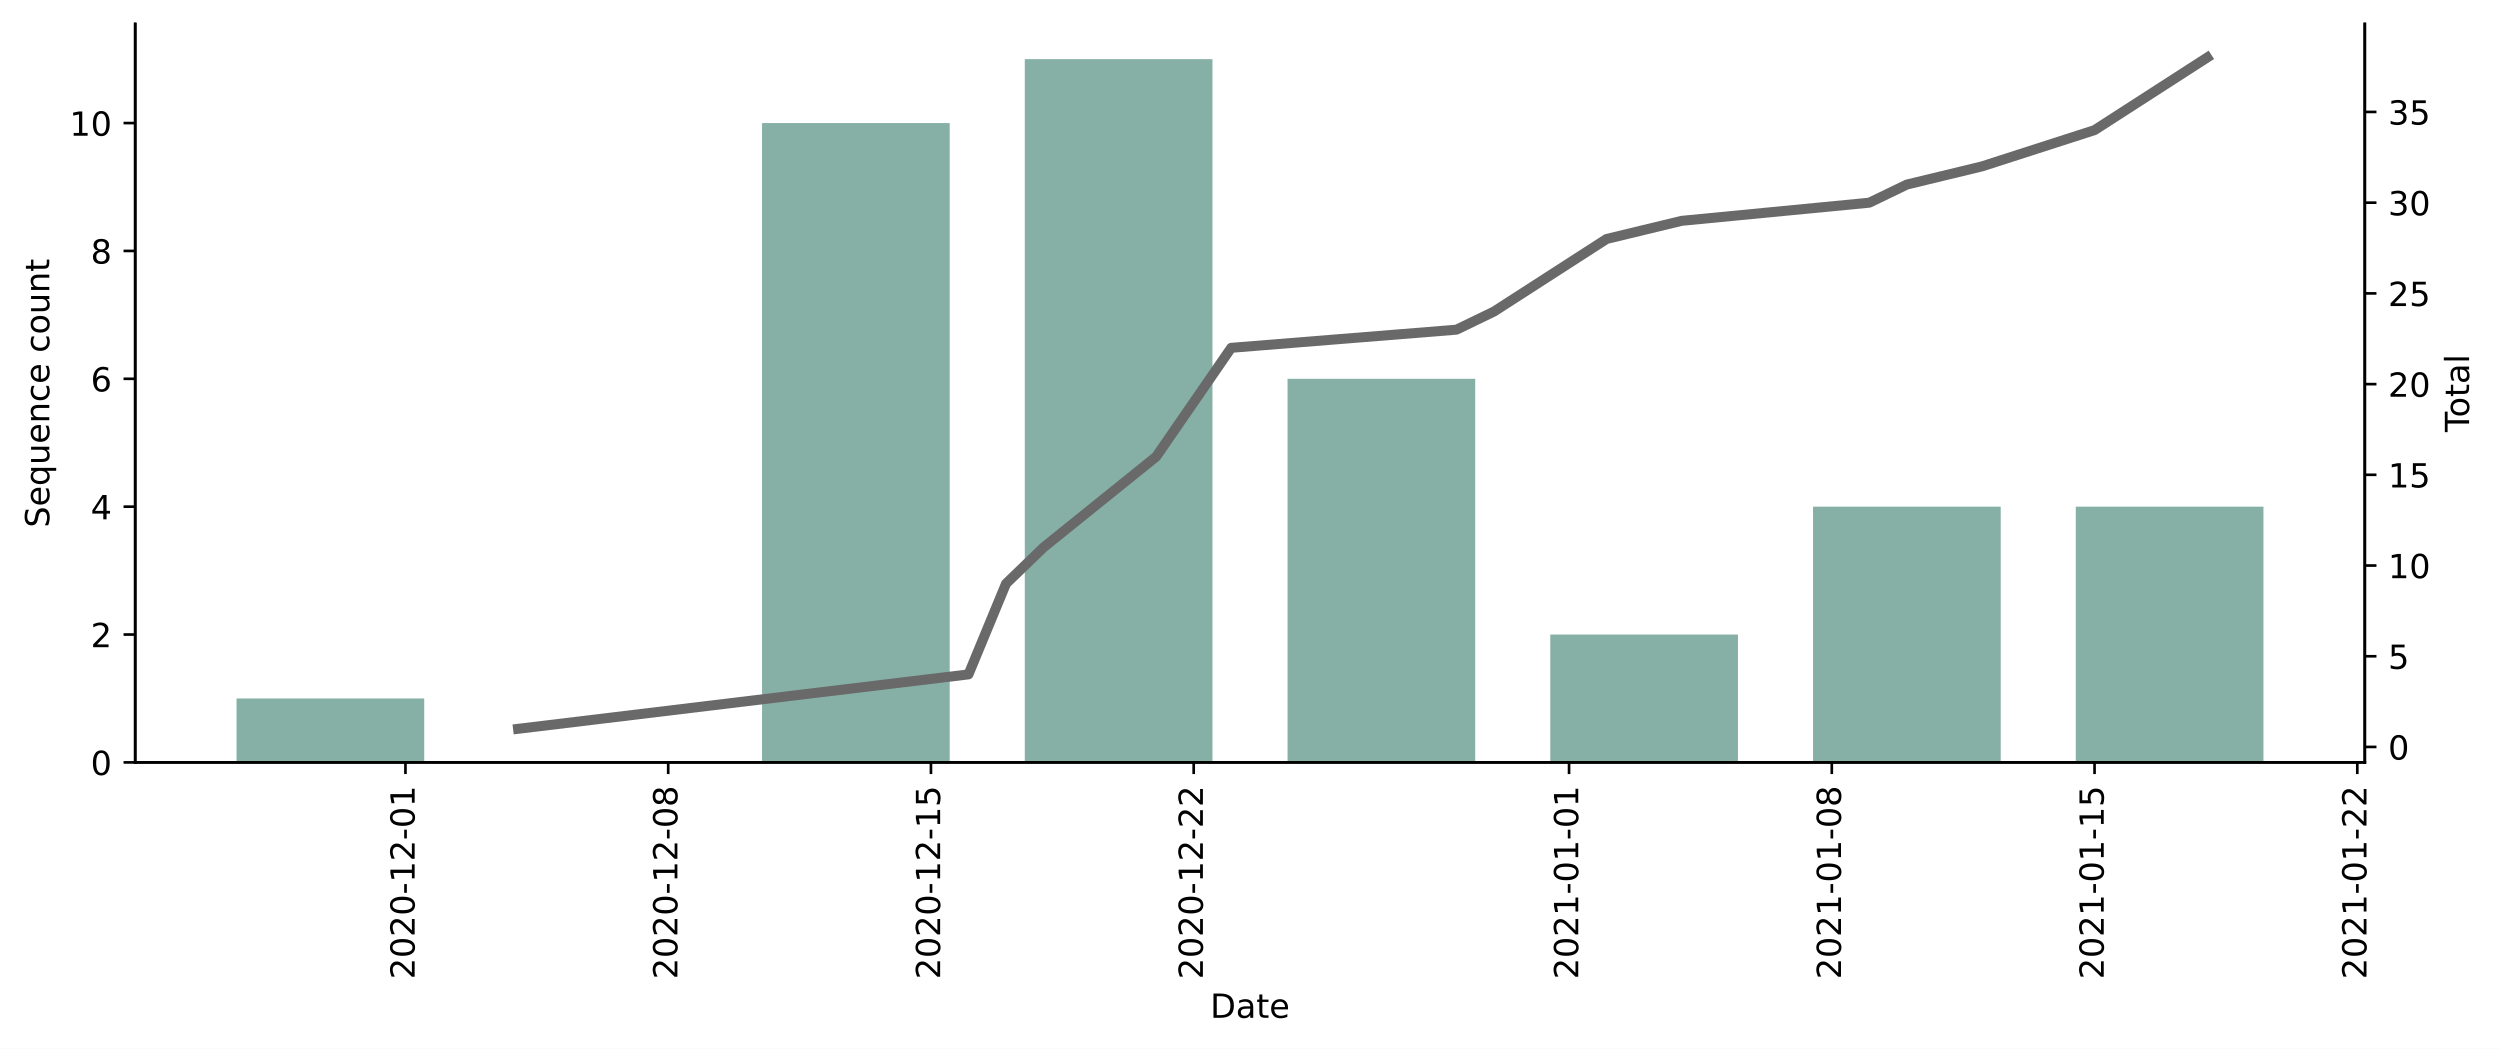
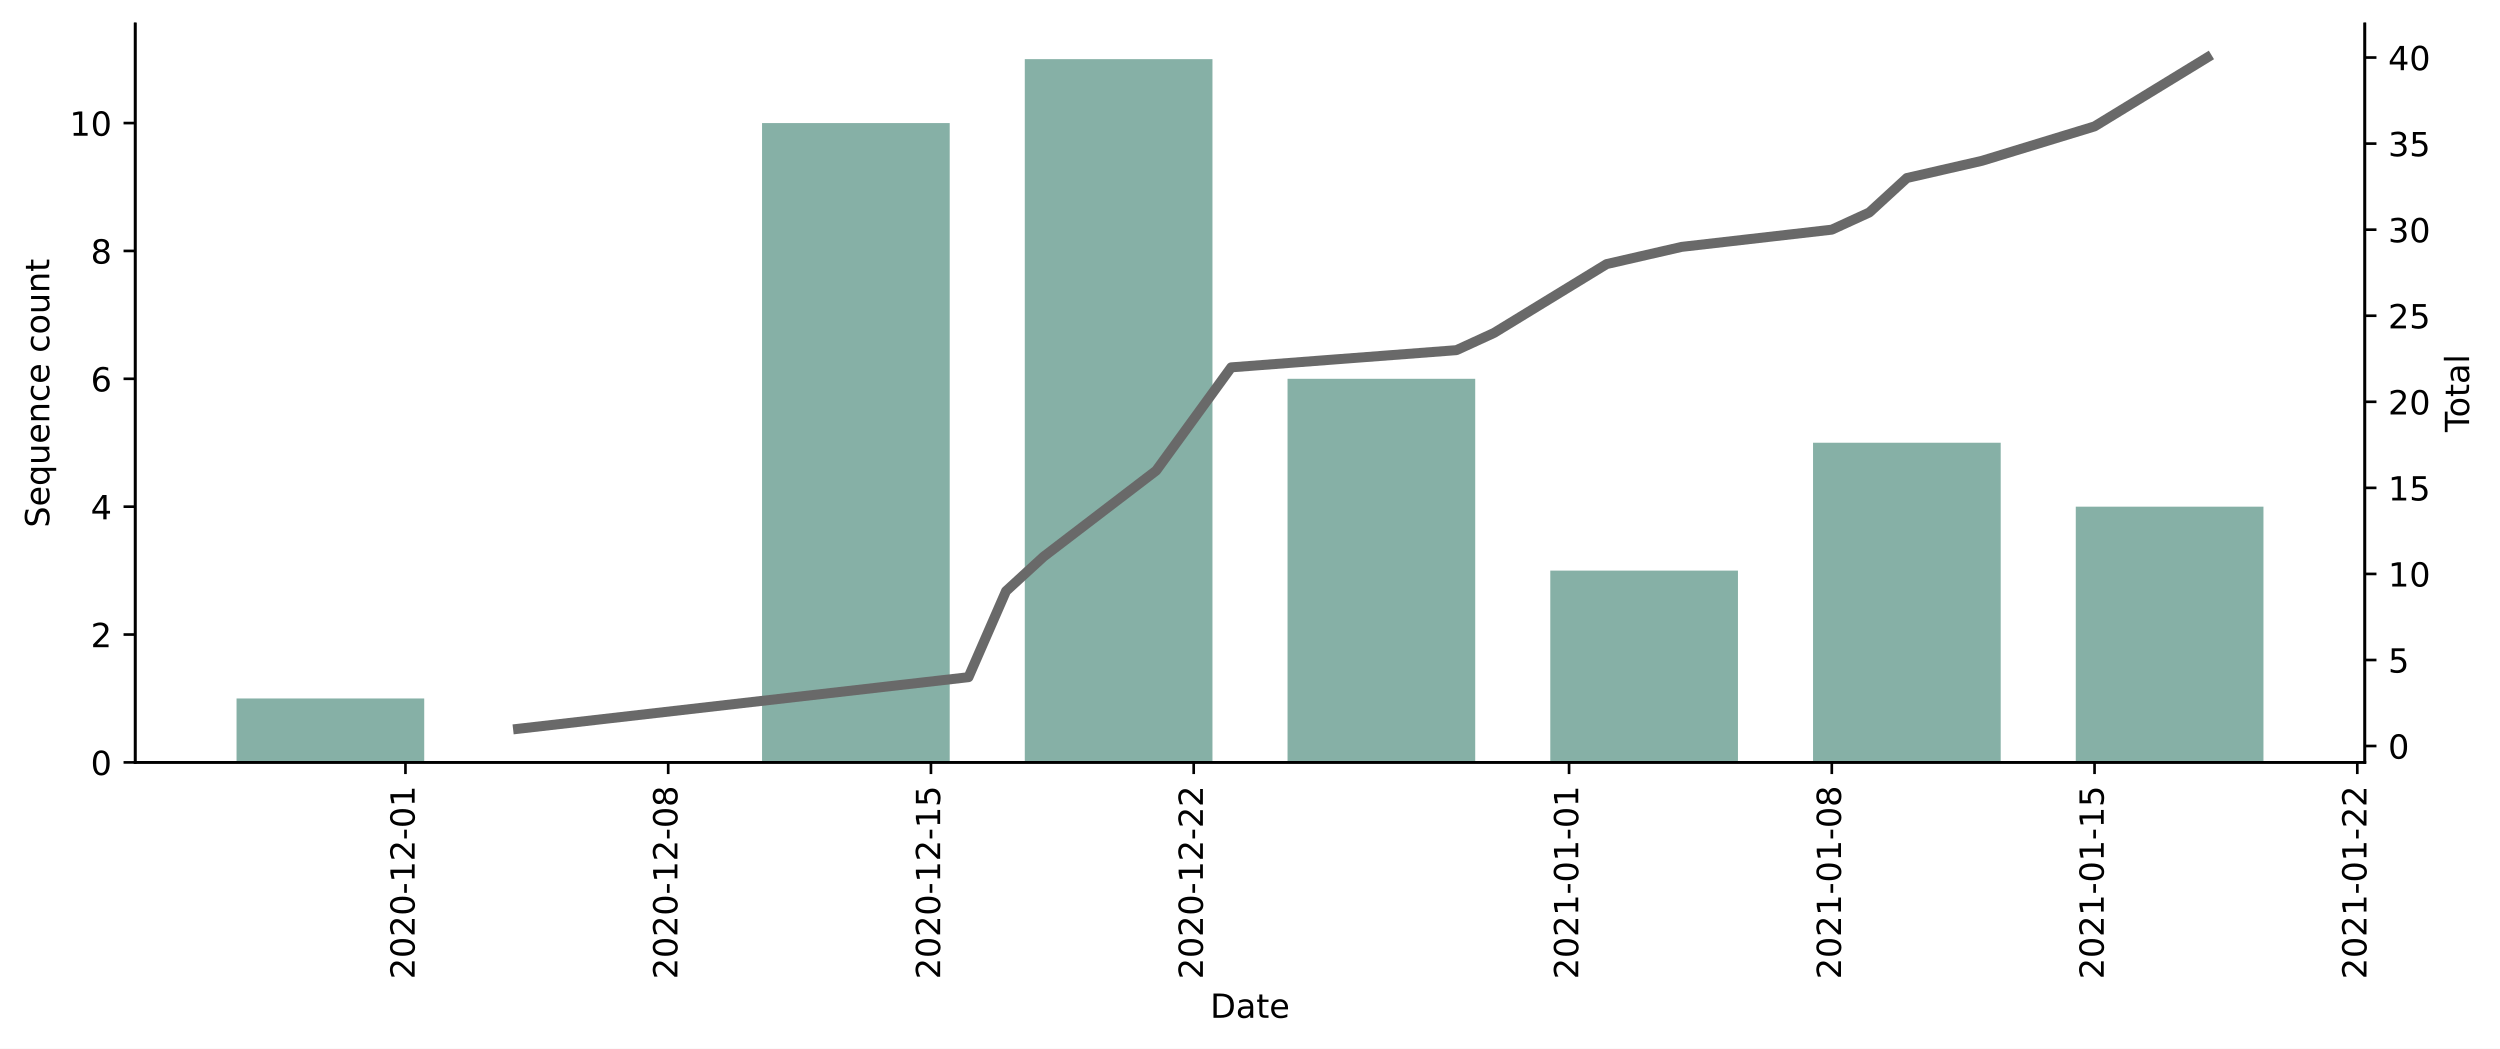
<svg xmlns="http://www.w3.org/2000/svg" xmlns:xlink="http://www.w3.org/1999/xlink" height="314.954pt" version="1.1" viewBox="0 0 750.806 314.954" width="750.806pt">
  <defs>
    <style type="text/css">*{stroke-linecap:butt;stroke-linejoin:round;}</style>
  </defs>
  <g id="figure_1">
    <g id="patch_1">
      <path d="M 0 314.954  L 750.806 314.954  L 750.806 0  L 0 0  z " style="fill:#ffffff;" />
    </g>
    <g id="axes_1">
      <g id="patch_2">
        <path d="M 40.603 228.96  L 710.203 228.96  L 710.203 7.2  L 40.603 7.2  z " style="fill:#ffffff;" />
      </g>
      <g id="patch_3">
-         <path clip-path="url(#pdc04246029)" d="M 71.039 228.96  L 127.403 228.96  L 127.403 209.76  L 71.039 209.76  z " style="fill:#86b0a6;" />
+         <path clip-path="url(#p7e421ec40b)" d="M 71.039 228.96  L 127.403 228.96  L 127.403 209.76  L 71.039 209.76  z " style="fill:#86b0a6;" />
      </g>
      <g id="patch_4">
-         <path clip-path="url(#pdc04246029)" d="M 228.858 228.96  L 285.221 228.96  L 285.221 36.96  L 228.858 36.96  z " style="fill:#86b0a6;" />
+         <path clip-path="url(#p7e421ec40b)" d="M 228.858 228.96  L 285.221 228.96  L 285.221 36.96  L 228.858 36.96  z " style="fill:#86b0a6;" />
      </g>
      <g id="patch_5">
-         <path clip-path="url(#pdc04246029)" d="M 307.767 228.96  L 364.13 228.96  L 364.13 17.76  L 307.767 17.76  z " style="fill:#86b0a6;" />
+         <path clip-path="url(#p7e421ec40b)" d="M 307.767 228.96  L 364.13 228.96  L 364.13 17.76  L 307.767 17.76  z " style="fill:#86b0a6;" />
      </g>
      <g id="patch_6">
-         <path clip-path="url(#pdc04246029)" d="M 386.676 228.96  L 443.039 228.96  L 443.039 113.76  L 386.676 113.76  z " style="fill:#86b0a6;" />
+         <path clip-path="url(#p7e421ec40b)" d="M 386.676 228.96  L 443.039 228.96  L 443.039 113.76  L 386.676 113.76  z " style="fill:#86b0a6;" />
      </g>
      <g id="patch_7">
-         <path clip-path="url(#pdc04246029)" d="M 465.585 228.96  L 521.949 228.96  L 521.949 190.56  L 465.585 190.56  z " style="fill:#86b0a6;" />
+         <path clip-path="url(#p7e421ec40b)" d="M 465.585 228.96  L 521.949 228.96  L 521.949 171.36  L 465.585 171.36  z " style="fill:#86b0a6;" />
      </g>
      <g id="patch_8">
-         <path clip-path="url(#pdc04246029)" d="M 544.494 228.96  L 600.858 228.96  L 600.858 152.16  L 544.494 152.16  z " style="fill:#86b0a6;" />
+         <path clip-path="url(#p7e421ec40b)" d="M 544.494 228.96  L 600.858 228.96  L 600.858 132.96  L 544.494 132.96  z " style="fill:#86b0a6;" />
      </g>
      <g id="patch_9">
-         <path clip-path="url(#pdc04246029)" d="M 623.403 228.96  L 679.767 228.96  L 679.767 152.16  L 623.403 152.16  z " style="fill:#86b0a6;" />
+         <path clip-path="url(#p7e421ec40b)" d="M 623.403 228.96  L 679.767 228.96  L 679.767 152.16  L 623.403 152.16  z " style="fill:#86b0a6;" />
      </g>
      <g id="matplotlib.axis_1">
        <g id="xtick_1">
          <g id="line2d_1">
            <defs>
-               <path d="M 0 0  L 0 3.5  " id="mab1bb2e0e4" style="stroke:#000000;stroke-width:0.8;" />
+               <path d="M 0 0  L 0 3.5  " id="mfe2427b8d0" style="stroke:#000000;stroke-width:0.8;" />
            </defs>
            <g>
-               <use style="stroke:#000000;stroke-width:0.8;" x="121.767" xlink:href="#mab1bb2e0e4" y="228.96" />
+               <use style="stroke:#000000;stroke-width:0.8;" x="121.767" xlink:href="#mfe2427b8d0" y="228.96" />
            </g>
          </g>
          <g id="text_1">
            <g transform="translate(124.5261 294.0756)rotate(-90)scale(0.1 -0.1)">
              <defs>
                <path d="M 19.188 8.297  L 53.609 8.297  L 53.609 0  L 7.328 0  L 7.328 8.297  Q 12.938 14.109 22.625 23.891  Q 32.328 33.688 34.812 36.531  Q 39.547 41.844 41.422 45.531  Q 43.312 49.219 43.312 52.781  Q 43.312 58.594 39.234 62.25  Q 35.156 65.922 28.609 65.922  Q 23.969 65.922 18.812 64.312  Q 13.672 62.703 7.812 59.422  L 7.812 69.391  Q 13.766 71.781 18.938 73  Q 24.125 74.219 28.422 74.219  Q 39.75 74.219 46.484 68.547  Q 53.219 62.891 53.219 53.422  Q 53.219 48.922 51.531 44.891  Q 49.859 40.875 45.406 35.406  Q 44.188 33.984 37.641 27.219  Q 31.109 20.453 19.188 8.297  z " id="DejaVuSans-50" />
                <path d="M 31.781 66.406  Q 24.172 66.406 20.328 58.906  Q 16.5 51.422 16.5 36.375  Q 16.5 21.391 20.328 13.891  Q 24.172 6.391 31.781 6.391  Q 39.453 6.391 43.281 13.891  Q 47.125 21.391 47.125 36.375  Q 47.125 51.422 43.281 58.906  Q 39.453 66.406 31.781 66.406  z M 31.781 74.219  Q 44.047 74.219 50.516 64.516  Q 56.984 54.828 56.984 36.375  Q 56.984 17.969 50.516 8.266  Q 44.047 -1.422 31.781 -1.422  Q 19.531 -1.422 13.062 8.266  Q 6.594 17.969 6.594 36.375  Q 6.594 54.828 13.062 64.516  Q 19.531 74.219 31.781 74.219  z " id="DejaVuSans-48" />
                <path d="M 4.891 31.391  L 31.203 31.391  L 31.203 23.391  L 4.891 23.391  z " id="DejaVuSans-45" />
                <path d="M 12.406 8.297  L 28.516 8.297  L 28.516 63.922  L 10.984 60.406  L 10.984 69.391  L 28.422 72.906  L 38.281 72.906  L 38.281 8.297  L 54.391 8.297  L 54.391 0  L 12.406 0  z " id="DejaVuSans-49" />
              </defs>
              <use xlink:href="#DejaVuSans-50" />
              <use x="63.623" xlink:href="#DejaVuSans-48" />
              <use x="127.246" xlink:href="#DejaVuSans-50" />
              <use x="190.869" xlink:href="#DejaVuSans-48" />
              <use x="254.492" xlink:href="#DejaVuSans-45" />
              <use x="290.576" xlink:href="#DejaVuSans-49" />
              <use x="354.199" xlink:href="#DejaVuSans-50" />
              <use x="417.822" xlink:href="#DejaVuSans-45" />
              <use x="453.906" xlink:href="#DejaVuSans-48" />
              <use x="517.529" xlink:href="#DejaVuSans-49" />
            </g>
          </g>
        </g>
        <g id="xtick_2">
          <g id="line2d_2">
            <g>
-               <use style="stroke:#000000;stroke-width:0.8;" x="200.676" xlink:href="#mab1bb2e0e4" y="228.96" />
+               <use style="stroke:#000000;stroke-width:0.8;" x="200.676" xlink:href="#mfe2427b8d0" y="228.96" />
            </g>
          </g>
          <g id="text_2">
            <g transform="translate(203.4352 294.0756)rotate(-90)scale(0.1 -0.1)">
              <defs>
                <path d="M 31.781 34.625  Q 24.75 34.625 20.719 30.859  Q 16.703 27.094 16.703 20.516  Q 16.703 13.922 20.719 10.156  Q 24.75 6.391 31.781 6.391  Q 38.812 6.391 42.859 10.172  Q 46.922 13.969 46.922 20.516  Q 46.922 27.094 42.891 30.859  Q 38.875 34.625 31.781 34.625  z M 21.922 38.812  Q 15.578 40.375 12.031 44.719  Q 8.5 49.078 8.5 55.328  Q 8.5 64.062 14.719 69.141  Q 20.953 74.219 31.781 74.219  Q 42.672 74.219 48.875 69.141  Q 55.078 64.062 55.078 55.328  Q 55.078 49.078 51.531 44.719  Q 48 40.375 41.703 38.812  Q 48.828 37.156 52.797 32.312  Q 56.781 27.484 56.781 20.516  Q 56.781 9.906 50.312 4.234  Q 43.844 -1.422 31.781 -1.422  Q 19.734 -1.422 13.25 4.234  Q 6.781 9.906 6.781 20.516  Q 6.781 27.484 10.781 32.312  Q 14.797 37.156 21.922 38.812  z M 18.312 54.391  Q 18.312 48.734 21.844 45.562  Q 25.391 42.391 31.781 42.391  Q 38.141 42.391 41.719 45.562  Q 45.312 48.734 45.312 54.391  Q 45.312 60.062 41.719 63.234  Q 38.141 66.406 31.781 66.406  Q 25.391 66.406 21.844 63.234  Q 18.312 60.062 18.312 54.391  z " id="DejaVuSans-56" />
              </defs>
              <use xlink:href="#DejaVuSans-50" />
              <use x="63.623" xlink:href="#DejaVuSans-48" />
              <use x="127.246" xlink:href="#DejaVuSans-50" />
              <use x="190.869" xlink:href="#DejaVuSans-48" />
              <use x="254.492" xlink:href="#DejaVuSans-45" />
              <use x="290.576" xlink:href="#DejaVuSans-49" />
              <use x="354.199" xlink:href="#DejaVuSans-50" />
              <use x="417.822" xlink:href="#DejaVuSans-45" />
              <use x="453.906" xlink:href="#DejaVuSans-48" />
              <use x="517.529" xlink:href="#DejaVuSans-56" />
            </g>
          </g>
        </g>
        <g id="xtick_3">
          <g id="line2d_3">
            <g>
-               <use style="stroke:#000000;stroke-width:0.8;" x="279.585" xlink:href="#mab1bb2e0e4" y="228.96" />
+               <use style="stroke:#000000;stroke-width:0.8;" x="279.585" xlink:href="#mfe2427b8d0" y="228.96" />
            </g>
          </g>
          <g id="text_3">
            <g transform="translate(282.3443 294.0756)rotate(-90)scale(0.1 -0.1)">
              <defs>
                <path d="M 10.797 72.906  L 49.516 72.906  L 49.516 64.594  L 19.828 64.594  L 19.828 46.734  Q 21.969 47.469 24.109 47.828  Q 26.266 48.188 28.422 48.188  Q 40.625 48.188 47.75 41.5  Q 54.891 34.812 54.891 23.391  Q 54.891 11.625 47.562 5.094  Q 40.234 -1.422 26.906 -1.422  Q 22.312 -1.422 17.547 -0.641  Q 12.797 0.141 7.719 1.703  L 7.719 11.625  Q 12.109 9.234 16.797 8.062  Q 21.484 6.891 26.703 6.891  Q 35.156 6.891 40.078 11.328  Q 45.016 15.766 45.016 23.391  Q 45.016 31 40.078 35.438  Q 35.156 39.891 26.703 39.891  Q 22.75 39.891 18.812 39.016  Q 14.891 38.141 10.797 36.281  z " id="DejaVuSans-53" />
              </defs>
              <use xlink:href="#DejaVuSans-50" />
              <use x="63.623" xlink:href="#DejaVuSans-48" />
              <use x="127.246" xlink:href="#DejaVuSans-50" />
              <use x="190.869" xlink:href="#DejaVuSans-48" />
              <use x="254.492" xlink:href="#DejaVuSans-45" />
              <use x="290.576" xlink:href="#DejaVuSans-49" />
              <use x="354.199" xlink:href="#DejaVuSans-50" />
              <use x="417.822" xlink:href="#DejaVuSans-45" />
              <use x="453.906" xlink:href="#DejaVuSans-49" />
              <use x="517.529" xlink:href="#DejaVuSans-53" />
            </g>
          </g>
        </g>
        <g id="xtick_4">
          <g id="line2d_4">
            <g>
-               <use style="stroke:#000000;stroke-width:0.8;" x="358.494" xlink:href="#mab1bb2e0e4" y="228.96" />
+               <use style="stroke:#000000;stroke-width:0.8;" x="358.494" xlink:href="#mfe2427b8d0" y="228.96" />
            </g>
          </g>
          <g id="text_4">
            <g transform="translate(361.2534 294.0756)rotate(-90)scale(0.1 -0.1)">
              <use xlink:href="#DejaVuSans-50" />
              <use x="63.623" xlink:href="#DejaVuSans-48" />
              <use x="127.246" xlink:href="#DejaVuSans-50" />
              <use x="190.869" xlink:href="#DejaVuSans-48" />
              <use x="254.492" xlink:href="#DejaVuSans-45" />
              <use x="290.576" xlink:href="#DejaVuSans-49" />
              <use x="354.199" xlink:href="#DejaVuSans-50" />
              <use x="417.822" xlink:href="#DejaVuSans-45" />
              <use x="453.906" xlink:href="#DejaVuSans-50" />
              <use x="517.529" xlink:href="#DejaVuSans-50" />
            </g>
          </g>
        </g>
        <g id="xtick_5">
          <g id="line2d_5">
            <g>
-               <use style="stroke:#000000;stroke-width:0.8;" x="471.221" xlink:href="#mab1bb2e0e4" y="228.96" />
+               <use style="stroke:#000000;stroke-width:0.8;" x="471.221" xlink:href="#mfe2427b8d0" y="228.96" />
            </g>
          </g>
          <g id="text_5">
            <g transform="translate(473.9807 294.0756)rotate(-90)scale(0.1 -0.1)">
              <use xlink:href="#DejaVuSans-50" />
              <use x="63.623" xlink:href="#DejaVuSans-48" />
              <use x="127.246" xlink:href="#DejaVuSans-50" />
              <use x="190.869" xlink:href="#DejaVuSans-49" />
              <use x="254.492" xlink:href="#DejaVuSans-45" />
              <use x="290.576" xlink:href="#DejaVuSans-48" />
              <use x="354.199" xlink:href="#DejaVuSans-49" />
              <use x="417.822" xlink:href="#DejaVuSans-45" />
              <use x="453.906" xlink:href="#DejaVuSans-48" />
              <use x="517.529" xlink:href="#DejaVuSans-49" />
            </g>
          </g>
        </g>
        <g id="xtick_6">
          <g id="line2d_6">
            <g>
-               <use style="stroke:#000000;stroke-width:0.8;" x="550.13" xlink:href="#mab1bb2e0e4" y="228.96" />
+               <use style="stroke:#000000;stroke-width:0.8;" x="550.13" xlink:href="#mfe2427b8d0" y="228.96" />
            </g>
          </g>
          <g id="text_6">
            <g transform="translate(552.8898 294.0756)rotate(-90)scale(0.1 -0.1)">
              <use xlink:href="#DejaVuSans-50" />
              <use x="63.623" xlink:href="#DejaVuSans-48" />
              <use x="127.246" xlink:href="#DejaVuSans-50" />
              <use x="190.869" xlink:href="#DejaVuSans-49" />
              <use x="254.492" xlink:href="#DejaVuSans-45" />
              <use x="290.576" xlink:href="#DejaVuSans-48" />
              <use x="354.199" xlink:href="#DejaVuSans-49" />
              <use x="417.822" xlink:href="#DejaVuSans-45" />
              <use x="453.906" xlink:href="#DejaVuSans-48" />
              <use x="517.529" xlink:href="#DejaVuSans-56" />
            </g>
          </g>
        </g>
        <g id="xtick_7">
          <g id="line2d_7">
            <g>
-               <use style="stroke:#000000;stroke-width:0.8;" x="629.039" xlink:href="#mab1bb2e0e4" y="228.96" />
+               <use style="stroke:#000000;stroke-width:0.8;" x="629.039" xlink:href="#mfe2427b8d0" y="228.96" />
            </g>
          </g>
          <g id="text_7">
            <g transform="translate(631.7989 294.0756)rotate(-90)scale(0.1 -0.1)">
              <use xlink:href="#DejaVuSans-50" />
              <use x="63.623" xlink:href="#DejaVuSans-48" />
              <use x="127.246" xlink:href="#DejaVuSans-50" />
              <use x="190.869" xlink:href="#DejaVuSans-49" />
              <use x="254.492" xlink:href="#DejaVuSans-45" />
              <use x="290.576" xlink:href="#DejaVuSans-48" />
              <use x="354.199" xlink:href="#DejaVuSans-49" />
              <use x="417.822" xlink:href="#DejaVuSans-45" />
              <use x="453.906" xlink:href="#DejaVuSans-49" />
              <use x="517.529" xlink:href="#DejaVuSans-53" />
            </g>
          </g>
        </g>
        <g id="xtick_8">
          <g id="line2d_8">
            <g>
-               <use style="stroke:#000000;stroke-width:0.8;" x="707.949" xlink:href="#mab1bb2e0e4" y="228.96" />
+               <use style="stroke:#000000;stroke-width:0.8;" x="707.949" xlink:href="#mfe2427b8d0" y="228.96" />
            </g>
          </g>
          <g id="text_8">
            <g transform="translate(710.708 294.0756)rotate(-90)scale(0.1 -0.1)">
              <use xlink:href="#DejaVuSans-50" />
              <use x="63.623" xlink:href="#DejaVuSans-48" />
              <use x="127.246" xlink:href="#DejaVuSans-50" />
              <use x="190.869" xlink:href="#DejaVuSans-49" />
              <use x="254.492" xlink:href="#DejaVuSans-45" />
              <use x="290.576" xlink:href="#DejaVuSans-48" />
              <use x="354.199" xlink:href="#DejaVuSans-49" />
              <use x="417.822" xlink:href="#DejaVuSans-45" />
              <use x="453.906" xlink:href="#DejaVuSans-50" />
              <use x="517.529" xlink:href="#DejaVuSans-50" />
            </g>
          </g>
        </g>
        <g id="text_9">
          <g transform="translate(363.4523 305.6741)scale(0.1 -0.1)">
            <defs>
              <path d="M 19.672 64.797  L 19.672 8.109  L 31.594 8.109  Q 46.688 8.109 53.688 14.938  Q 60.688 21.781 60.688 36.531  Q 60.688 51.172 53.688 57.984  Q 46.688 64.797 31.594 64.797  z M 9.812 72.906  L 30.078 72.906  Q 51.266 72.906 61.172 64.094  Q 71.094 55.281 71.094 36.531  Q 71.094 17.672 61.125 8.828  Q 51.172 0 30.078 0  L 9.812 0  z " id="DejaVuSans-68" />
              <path d="M 34.281 27.484  Q 23.391 27.484 19.188 25  Q 14.984 22.516 14.984 16.5  Q 14.984 11.719 18.141 8.906  Q 21.297 6.109 26.703 6.109  Q 34.188 6.109 38.703 11.406  Q 43.219 16.703 43.219 25.484  L 43.219 27.484  z M 52.203 31.203  L 52.203 0  L 43.219 0  L 43.219 8.297  Q 40.141 3.328 35.547 0.953  Q 30.953 -1.422 24.312 -1.422  Q 15.922 -1.422 10.953 3.297  Q 6 8.016 6 15.922  Q 6 25.141 12.172 29.828  Q 18.359 34.516 30.609 34.516  L 43.219 34.516  L 43.219 35.406  Q 43.219 41.609 39.141 45  Q 35.062 48.391 27.688 48.391  Q 23 48.391 18.547 47.266  Q 14.109 46.141 10.016 43.891  L 10.016 52.203  Q 14.938 54.109 19.578 55.047  Q 24.219 56 28.609 56  Q 40.484 56 46.344 49.844  Q 52.203 43.703 52.203 31.203  z " id="DejaVuSans-97" />
              <path d="M 18.312 70.219  L 18.312 54.688  L 36.812 54.688  L 36.812 47.703  L 18.312 47.703  L 18.312 18.016  Q 18.312 11.328 20.141 9.422  Q 21.969 7.516 27.594 7.516  L 36.812 7.516  L 36.812 0  L 27.594 0  Q 17.188 0 13.234 3.875  Q 9.281 7.766 9.281 18.016  L 9.281 47.703  L 2.688 47.703  L 2.688 54.688  L 9.281 54.688  L 9.281 70.219  z " id="DejaVuSans-116" />
              <path d="M 56.203 29.594  L 56.203 25.203  L 14.891 25.203  Q 15.484 15.922 20.484 11.062  Q 25.484 6.203 34.422 6.203  Q 39.594 6.203 44.453 7.469  Q 49.312 8.734 54.109 11.281  L 54.109 2.781  Q 49.266 0.734 44.188 -0.344  Q 39.109 -1.422 33.891 -1.422  Q 20.797 -1.422 13.156 6.188  Q 5.516 13.812 5.516 26.812  Q 5.516 40.234 12.766 48.109  Q 20.016 56 32.328 56  Q 43.359 56 49.781 48.891  Q 56.203 41.797 56.203 29.594  z M 47.219 32.234  Q 47.125 39.594 43.094 43.984  Q 39.062 48.391 32.422 48.391  Q 24.906 48.391 20.391 44.141  Q 15.875 39.891 15.188 32.172  z " id="DejaVuSans-101" />
            </defs>
            <use xlink:href="#DejaVuSans-68" />
            <use x="77.002" xlink:href="#DejaVuSans-97" />
            <use x="138.281" xlink:href="#DejaVuSans-116" />
            <use x="177.49" xlink:href="#DejaVuSans-101" />
          </g>
        </g>
      </g>
      <g id="matplotlib.axis_2">
        <g id="ytick_1">
          <g id="line2d_9">
            <defs>
-               <path d="M 0 0  L -3.5 0  " id="mfda77a955a" style="stroke:#000000;stroke-width:0.8;" />
+               <path d="M 0 0  L -3.5 0  " id="m19a4725047" style="stroke:#000000;stroke-width:0.8;" />
            </defs>
            <g>
-               <use style="stroke:#000000;stroke-width:0.8;" x="40.603" xlink:href="#mfda77a955a" y="228.96" />
+               <use style="stroke:#000000;stroke-width:0.8;" x="40.603" xlink:href="#m19a4725047" y="228.96" />
            </g>
          </g>
          <g id="text_10">
            <g transform="translate(27.24063 232.7592)scale(0.1 -0.1)">
              <use xlink:href="#DejaVuSans-48" />
            </g>
          </g>
        </g>
        <g id="ytick_2">
          <g id="line2d_10">
            <g>
-               <use style="stroke:#000000;stroke-width:0.8;" x="40.603" xlink:href="#mfda77a955a" y="190.56" />
+               <use style="stroke:#000000;stroke-width:0.8;" x="40.603" xlink:href="#m19a4725047" y="190.56" />
            </g>
          </g>
          <g id="text_11">
            <g transform="translate(27.24063 194.3592)scale(0.1 -0.1)">
              <use xlink:href="#DejaVuSans-50" />
            </g>
          </g>
        </g>
        <g id="ytick_3">
          <g id="line2d_11">
            <g>
-               <use style="stroke:#000000;stroke-width:0.8;" x="40.603" xlink:href="#mfda77a955a" y="152.16" />
+               <use style="stroke:#000000;stroke-width:0.8;" x="40.603" xlink:href="#m19a4725047" y="152.16" />
            </g>
          </g>
          <g id="text_12">
            <g transform="translate(27.24063 155.9592)scale(0.1 -0.1)">
              <defs>
                <path d="M 37.797 64.312  L 12.891 25.391  L 37.797 25.391  z M 35.203 72.906  L 47.609 72.906  L 47.609 25.391  L 58.016 25.391  L 58.016 17.188  L 47.609 17.188  L 47.609 0  L 37.797 0  L 37.797 17.188  L 4.891 17.188  L 4.891 26.703  z " id="DejaVuSans-52" />
              </defs>
              <use xlink:href="#DejaVuSans-52" />
            </g>
          </g>
        </g>
        <g id="ytick_4">
          <g id="line2d_12">
            <g>
-               <use style="stroke:#000000;stroke-width:0.8;" x="40.603" xlink:href="#mfda77a955a" y="113.76" />
+               <use style="stroke:#000000;stroke-width:0.8;" x="40.603" xlink:href="#m19a4725047" y="113.76" />
            </g>
          </g>
          <g id="text_13">
            <g transform="translate(27.24063 117.5592)scale(0.1 -0.1)">
              <defs>
                <path d="M 33.016 40.375  Q 26.375 40.375 22.484 35.828  Q 18.609 31.297 18.609 23.391  Q 18.609 15.531 22.484 10.953  Q 26.375 6.391 33.016 6.391  Q 39.656 6.391 43.531 10.953  Q 47.406 15.531 47.406 23.391  Q 47.406 31.297 43.531 35.828  Q 39.656 40.375 33.016 40.375  z M 52.594 71.297  L 52.594 62.312  Q 48.875 64.062 45.094 64.984  Q 41.312 65.922 37.594 65.922  Q 27.828 65.922 22.672 59.328  Q 17.531 52.734 16.797 39.406  Q 19.672 43.656 24.016 45.922  Q 28.375 48.188 33.594 48.188  Q 44.578 48.188 50.953 41.516  Q 57.328 34.859 57.328 23.391  Q 57.328 12.156 50.688 5.359  Q 44.047 -1.422 33.016 -1.422  Q 20.359 -1.422 13.672 8.266  Q 6.984 17.969 6.984 36.375  Q 6.984 53.656 15.188 63.938  Q 23.391 74.219 37.203 74.219  Q 40.922 74.219 44.703 73.484  Q 48.484 72.75 52.594 71.297  z " id="DejaVuSans-54" />
              </defs>
              <use xlink:href="#DejaVuSans-54" />
            </g>
          </g>
        </g>
        <g id="ytick_5">
          <g id="line2d_13">
            <g>
-               <use style="stroke:#000000;stroke-width:0.8;" x="40.603" xlink:href="#mfda77a955a" y="75.36" />
+               <use style="stroke:#000000;stroke-width:0.8;" x="40.603" xlink:href="#m19a4725047" y="75.36" />
            </g>
          </g>
          <g id="text_14">
            <g transform="translate(27.24063 79.15922)scale(0.1 -0.1)">
              <use xlink:href="#DejaVuSans-56" />
            </g>
          </g>
        </g>
        <g id="ytick_6">
          <g id="line2d_14">
            <g>
-               <use style="stroke:#000000;stroke-width:0.8;" x="40.603" xlink:href="#mfda77a955a" y="36.96" />
+               <use style="stroke:#000000;stroke-width:0.8;" x="40.603" xlink:href="#m19a4725047" y="36.96" />
            </g>
          </g>
          <g id="text_15">
            <g transform="translate(20.87813 40.75922)scale(0.1 -0.1)">
              <use xlink:href="#DejaVuSans-49" />
              <use x="63.623" xlink:href="#DejaVuSans-48" />
            </g>
          </g>
        </g>
        <g id="text_16">
          <g transform="translate(14.79844 158.4402)rotate(-90)scale(0.1 -0.1)">
            <defs>
              <path d="M 53.516 70.516  L 53.516 60.891  Q 47.906 63.578 42.922 64.891  Q 37.938 66.219 33.297 66.219  Q 25.25 66.219 20.875 63.094  Q 16.5 59.969 16.5 54.203  Q 16.5 49.359 19.406 46.891  Q 22.312 44.438 30.422 42.922  L 36.375 41.703  Q 47.406 39.594 52.656 34.297  Q 57.906 29 57.906 20.125  Q 57.906 9.516 50.797 4.047  Q 43.703 -1.422 29.984 -1.422  Q 24.812 -1.422 18.969 -0.25  Q 13.141 0.922 6.891 3.219  L 6.891 13.375  Q 12.891 10.016 18.656 8.297  Q 24.422 6.594 29.984 6.594  Q 38.422 6.594 43.016 9.906  Q 47.609 13.234 47.609 19.391  Q 47.609 24.75 44.312 27.781  Q 41.016 30.812 33.5 32.328  L 27.484 33.5  Q 16.453 35.688 11.516 40.375  Q 6.594 45.062 6.594 53.422  Q 6.594 63.094 13.406 68.656  Q 20.219 74.219 32.172 74.219  Q 37.312 74.219 42.625 73.281  Q 47.953 72.359 53.516 70.516  z " id="DejaVuSans-83" />
              <path d="M 14.797 27.297  Q 14.797 17.391 18.875 11.75  Q 22.953 6.109 30.078 6.109  Q 37.203 6.109 41.297 11.75  Q 45.406 17.391 45.406 27.297  Q 45.406 37.203 41.297 42.844  Q 37.203 48.484 30.078 48.484  Q 22.953 48.484 18.875 42.844  Q 14.797 37.203 14.797 27.297  z M 45.406 8.203  Q 42.578 3.328 38.25 0.953  Q 33.938 -1.422 27.875 -1.422  Q 17.969 -1.422 11.734 6.484  Q 5.516 14.406 5.516 27.297  Q 5.516 40.188 11.734 48.094  Q 17.969 56 27.875 56  Q 33.938 56 38.25 53.625  Q 42.578 51.266 45.406 46.391  L 45.406 54.688  L 54.391 54.688  L 54.391 -20.797  L 45.406 -20.797  z " id="DejaVuSans-113" />
              <path d="M 8.5 21.578  L 8.5 54.688  L 17.484 54.688  L 17.484 21.922  Q 17.484 14.156 20.5 10.266  Q 23.531 6.391 29.594 6.391  Q 36.859 6.391 41.078 11.031  Q 45.312 15.672 45.312 23.688  L 45.312 54.688  L 54.297 54.688  L 54.297 0  L 45.312 0  L 45.312 8.406  Q 42.047 3.422 37.719 1  Q 33.406 -1.422 27.688 -1.422  Q 18.266 -1.422 13.375 4.438  Q 8.5 10.297 8.5 21.578  z M 31.109 56  z " id="DejaVuSans-117" />
              <path d="M 54.891 33.016  L 54.891 0  L 45.906 0  L 45.906 32.719  Q 45.906 40.484 42.875 44.328  Q 39.844 48.188 33.797 48.188  Q 26.516 48.188 22.312 43.547  Q 18.109 38.922 18.109 30.906  L 18.109 0  L 9.078 0  L 9.078 54.688  L 18.109 54.688  L 18.109 46.188  Q 21.344 51.125 25.703 53.562  Q 30.078 56 35.797 56  Q 45.219 56 50.047 50.172  Q 54.891 44.344 54.891 33.016  z " id="DejaVuSans-110" />
              <path d="M 48.781 52.594  L 48.781 44.188  Q 44.969 46.297 41.141 47.344  Q 37.312 48.391 33.406 48.391  Q 24.656 48.391 19.812 42.844  Q 14.984 37.312 14.984 27.297  Q 14.984 17.281 19.812 11.734  Q 24.656 6.203 33.406 6.203  Q 37.312 6.203 41.141 7.25  Q 44.969 8.297 48.781 10.406  L 48.781 2.094  Q 45.016 0.344 40.984 -0.531  Q 36.969 -1.422 32.422 -1.422  Q 20.062 -1.422 12.781 6.344  Q 5.516 14.109 5.516 27.297  Q 5.516 40.672 12.859 48.328  Q 20.219 56 33.016 56  Q 37.156 56 41.109 55.141  Q 45.062 54.297 48.781 52.594  z " id="DejaVuSans-99" />
              <path id="DejaVuSans-32" />
              <path d="M 30.609 48.391  Q 23.391 48.391 19.188 42.75  Q 14.984 37.109 14.984 27.297  Q 14.984 17.484 19.156 11.844  Q 23.344 6.203 30.609 6.203  Q 37.797 6.203 41.984 11.859  Q 46.188 17.531 46.188 27.297  Q 46.188 37.016 41.984 42.703  Q 37.797 48.391 30.609 48.391  z M 30.609 56  Q 42.328 56 49.016 48.375  Q 55.719 40.766 55.719 27.297  Q 55.719 13.875 49.016 6.219  Q 42.328 -1.422 30.609 -1.422  Q 18.844 -1.422 12.172 6.219  Q 5.516 13.875 5.516 27.297  Q 5.516 40.766 12.172 48.375  Q 18.844 56 30.609 56  z " id="DejaVuSans-111" />
            </defs>
            <use xlink:href="#DejaVuSans-83" />
            <use x="63.477" xlink:href="#DejaVuSans-101" />
            <use x="125" xlink:href="#DejaVuSans-113" />
            <use x="188.477" xlink:href="#DejaVuSans-117" />
            <use x="251.855" xlink:href="#DejaVuSans-101" />
            <use x="313.379" xlink:href="#DejaVuSans-110" />
            <use x="376.758" xlink:href="#DejaVuSans-99" />
            <use x="431.738" xlink:href="#DejaVuSans-101" />
            <use x="493.262" xlink:href="#DejaVuSans-32" />
            <use x="525.049" xlink:href="#DejaVuSans-99" />
            <use x="580.029" xlink:href="#DejaVuSans-111" />
            <use x="641.211" xlink:href="#DejaVuSans-117" />
            <use x="704.59" xlink:href="#DejaVuSans-110" />
            <use x="767.969" xlink:href="#DejaVuSans-116" />
          </g>
        </g>
      </g>
      <g id="patch_10">
        <path d="M 40.603 228.96  L 40.603 7.2  " style="fill:none;stroke:#000000;stroke-linecap:square;stroke-linejoin:miter;stroke-width:0.8;" />
      </g>
      <g id="patch_11">
        <path d="M 710.203 228.96  L 710.203 7.2  " style="fill:none;stroke:#000000;stroke-linecap:square;stroke-linejoin:miter;stroke-width:0.8;" />
      </g>
      <g id="patch_12">
        <path d="M 40.603 228.96  L 710.203 228.96  " style="fill:none;stroke:#000000;stroke-linecap:square;stroke-linejoin:miter;stroke-width:0.8;" />
      </g>
    </g>
    <g id="axes_2">
      <g id="matplotlib.axis_3">
        <g id="ytick_7">
          <g id="line2d_15">
            <defs>
-               <path d="M 0 0  L 3.5 0  " id="m8a71af6312" style="stroke:#000000;stroke-width:0.8;" />
+               <path d="M 0 0  L 3.5 0  " id="mc29ee6b75d" style="stroke:#000000;stroke-width:0.8;" />
            </defs>
            <g>
-               <use style="stroke:#000000;stroke-width:0.8;" x="710.203" xlink:href="#m8a71af6312" y="224.329" />
+               <use style="stroke:#000000;stroke-width:0.8;" x="710.203" xlink:href="#mc29ee6b75d" y="224.049" />
            </g>
          </g>
          <g id="text_17">
-             <g transform="translate(717.2031 228.1279)scale(0.1 -0.1)">
+             <g transform="translate(717.2031 227.8485)scale(0.1 -0.1)">
              <use xlink:href="#DejaVuSans-48" />
            </g>
          </g>
        </g>
        <g id="ytick_8">
          <g id="line2d_16">
            <g>
-               <use style="stroke:#000000;stroke-width:0.8;" x="710.203" xlink:href="#m8a71af6312" y="197.085" />
+               <use style="stroke:#000000;stroke-width:0.8;" x="710.203" xlink:href="#mc29ee6b75d" y="198.203" />
            </g>
          </g>
          <g id="text_18">
-             <g transform="translate(717.2031 200.8846)scale(0.1 -0.1)">
+             <g transform="translate(717.2031 202.0023)scale(0.1 -0.1)">
              <use xlink:href="#DejaVuSans-53" />
            </g>
          </g>
        </g>
        <g id="ytick_9">
          <g id="line2d_17">
            <g>
-               <use style="stroke:#000000;stroke-width:0.8;" x="710.203" xlink:href="#m8a71af6312" y="169.842" />
+               <use style="stroke:#000000;stroke-width:0.8;" x="710.203" xlink:href="#mc29ee6b75d" y="172.357" />
            </g>
          </g>
          <g id="text_19">
-             <g transform="translate(717.2031 173.6414)scale(0.1 -0.1)">
+             <g transform="translate(717.2031 176.1561)scale(0.1 -0.1)">
              <use xlink:href="#DejaVuSans-49" />
              <use x="63.623" xlink:href="#DejaVuSans-48" />
            </g>
          </g>
        </g>
        <g id="ytick_10">
          <g id="line2d_18">
            <g>
-               <use style="stroke:#000000;stroke-width:0.8;" x="710.203" xlink:href="#m8a71af6312" y="142.599" />
+               <use style="stroke:#000000;stroke-width:0.8;" x="710.203" xlink:href="#mc29ee6b75d" y="146.511" />
            </g>
          </g>
          <g id="text_20">
-             <g transform="translate(717.2031 146.3981)scale(0.1 -0.1)">
+             <g transform="translate(717.2031 150.31)scale(0.1 -0.1)">
              <use xlink:href="#DejaVuSans-49" />
              <use x="63.623" xlink:href="#DejaVuSans-53" />
            </g>
          </g>
        </g>
        <g id="ytick_11">
          <g id="line2d_19">
            <g>
-               <use style="stroke:#000000;stroke-width:0.8;" x="710.203" xlink:href="#m8a71af6312" y="115.356" />
+               <use style="stroke:#000000;stroke-width:0.8;" x="710.203" xlink:href="#mc29ee6b75d" y="120.665" />
            </g>
          </g>
          <g id="text_21">
-             <g transform="translate(717.2031 119.1549)scale(0.1 -0.1)">
+             <g transform="translate(717.2031 124.4638)scale(0.1 -0.1)">
              <use xlink:href="#DejaVuSans-50" />
              <use x="63.623" xlink:href="#DejaVuSans-48" />
            </g>
          </g>
        </g>
        <g id="ytick_12">
          <g id="line2d_20">
            <g>
-               <use style="stroke:#000000;stroke-width:0.8;" x="710.203" xlink:href="#m8a71af6312" y="88.112" />
+               <use style="stroke:#000000;stroke-width:0.8;" x="710.203" xlink:href="#mc29ee6b75d" y="94.818" />
            </g>
          </g>
          <g id="text_22">
-             <g transform="translate(717.2031 91.91165)scale(0.1 -0.1)">
+             <g transform="translate(717.2031 98.61768)scale(0.1 -0.1)">
              <use xlink:href="#DejaVuSans-50" />
              <use x="63.623" xlink:href="#DejaVuSans-53" />
            </g>
          </g>
        </g>
        <g id="ytick_13">
          <g id="line2d_21">
            <g>
-               <use style="stroke:#000000;stroke-width:0.8;" x="710.203" xlink:href="#m8a71af6312" y="60.869" />
+               <use style="stroke:#000000;stroke-width:0.8;" x="710.203" xlink:href="#mc29ee6b75d" y="68.972" />
            </g>
          </g>
          <g id="text_23">
-             <g transform="translate(717.2031 64.66841)scale(0.1 -0.1)">
+             <g transform="translate(717.2031 72.77153)scale(0.1 -0.1)">
              <defs>
                <path d="M 40.578 39.312  Q 47.656 37.797 51.625 33  Q 55.609 28.219 55.609 21.188  Q 55.609 10.406 48.188 4.484  Q 40.766 -1.422 27.094 -1.422  Q 22.516 -1.422 17.656 -0.516  Q 12.797 0.391 7.625 2.203  L 7.625 11.719  Q 11.719 9.328 16.594 8.109  Q 21.484 6.891 26.812 6.891  Q 36.078 6.891 40.938 10.547  Q 45.797 14.203 45.797 21.188  Q 45.797 27.641 41.281 31.266  Q 36.766 34.906 28.719 34.906  L 20.219 34.906  L 20.219 43.016  L 29.109 43.016  Q 36.375 43.016 40.234 45.922  Q 44.094 48.828 44.094 54.297  Q 44.094 59.906 40.109 62.906  Q 36.141 65.922 28.719 65.922  Q 24.656 65.922 20.016 65.031  Q 15.375 64.156 9.812 62.312  L 9.812 71.094  Q 15.438 72.656 20.344 73.438  Q 25.25 74.219 29.594 74.219  Q 40.828 74.219 47.359 69.109  Q 53.906 64.016 53.906 55.328  Q 53.906 49.266 50.438 45.094  Q 46.969 40.922 40.578 39.312  z " id="DejaVuSans-51" />
              </defs>
              <use xlink:href="#DejaVuSans-51" />
              <use x="63.623" xlink:href="#DejaVuSans-48" />
            </g>
          </g>
        </g>
        <g id="ytick_14">
          <g id="line2d_22">
            <g>
-               <use style="stroke:#000000;stroke-width:0.8;" x="710.203" xlink:href="#m8a71af6312" y="33.626" />
+               <use style="stroke:#000000;stroke-width:0.8;" x="710.203" xlink:href="#mc29ee6b75d" y="43.126" />
            </g>
          </g>
          <g id="text_24">
-             <g transform="translate(717.2031 37.42516)scale(0.1 -0.1)">
+             <g transform="translate(717.2031 46.92537)scale(0.1 -0.1)">
              <use xlink:href="#DejaVuSans-51" />
              <use x="63.623" xlink:href="#DejaVuSans-53" />
            </g>
          </g>
        </g>
-         <g id="text_25">
+         <g id="ytick_15">
+           <g id="line2d_23">
+             <g>
+               <use style="stroke:#000000;stroke-width:0.8;" x="710.203" xlink:href="#mc29ee6b75d" y="17.28" />
+             </g>
+           </g>
+           <g id="text_25">
+             <g transform="translate(717.2031 21.07922)scale(0.1 -0.1)">
+               <use xlink:href="#DejaVuSans-52" />
+               <use x="63.623" xlink:href="#DejaVuSans-48" />
+             </g>
+           </g>
+         </g>
+         <g id="text_26">
          <g transform="translate(741.5266 129.7566)rotate(-90)scale(0.1 -0.1)">
            <defs>
              <path d="M -0.297 72.906  L 61.375 72.906  L 61.375 64.594  L 35.5 64.594  L 35.5 0  L 25.594 0  L 25.594 64.594  L -0.297 64.594  z " id="DejaVuSans-84" />
              <path d="M 9.422 75.984  L 18.406 75.984  L 18.406 0  L 9.422 0  z " id="DejaVuSans-108" />
            </defs>
            <use xlink:href="#DejaVuSans-84" />
            <use x="44.084" xlink:href="#DejaVuSans-111" />
            <use x="105.266" xlink:href="#DejaVuSans-116" />
            <use x="144.475" xlink:href="#DejaVuSans-97" />
            <use x="205.754" xlink:href="#DejaVuSans-108" />
          </g>
        </g>
      </g>
-       <g id="line2d_23">
-         <path clip-path="url(#pdc04246029)" d="M 155.585 218.88  L 290.858 202.534  L 302.13 175.291  L 313.403 164.394  L 347.221 137.15  L 358.494 120.804  L 369.767 104.458  L 437.403 99.01  L 448.676 93.561  L 482.494 71.766  L 505.039 66.318  L 561.403 60.869  L 572.676 55.421  L 595.221 49.972  L 629.039 39.075  L 662.858 17.28  " style="fill:none;stroke:#696969;stroke-linecap:square;stroke-width:3;" />
+       <g id="line2d_24">
+         <path clip-path="url(#p7e421ec40b)" d="M 155.585 218.88  L 290.858 203.372  L 302.13 177.526  L 313.403 167.188  L 347.221 141.342  L 358.494 125.834  L 369.767 110.326  L 437.403 105.157  L 448.676 99.988  L 482.494 79.311  L 505.039 74.142  L 550.13 68.972  L 561.403 63.803  L 572.676 53.465  L 595.221 48.295  L 629.039 37.957  L 662.858 17.28  " style="fill:none;stroke:#696969;stroke-linecap:square;stroke-width:3;" />
      </g>
      <g id="patch_13">
        <path d="M 40.603 228.96  L 40.603 7.2  " style="fill:none;stroke:#000000;stroke-linecap:square;stroke-linejoin:miter;stroke-width:0.8;" />
      </g>
      <g id="patch_14">
        <path d="M 710.203 228.96  L 710.203 7.2  " style="fill:none;stroke:#000000;stroke-linecap:square;stroke-linejoin:miter;stroke-width:0.8;" />
      </g>
      <g id="patch_15">
        <path d="M 40.603 228.96  L 710.203 228.96  " style="fill:none;stroke:#000000;stroke-linecap:square;stroke-linejoin:miter;stroke-width:0.8;" />
      </g>
    </g>
  </g>
  <defs>
-     <clipPath id="pdc04246029">
+     <clipPath id="p7e421ec40b">
      <rect height="221.76" width="669.6" x="40.603" y="7.2" />
    </clipPath>
  </defs>
</svg>
